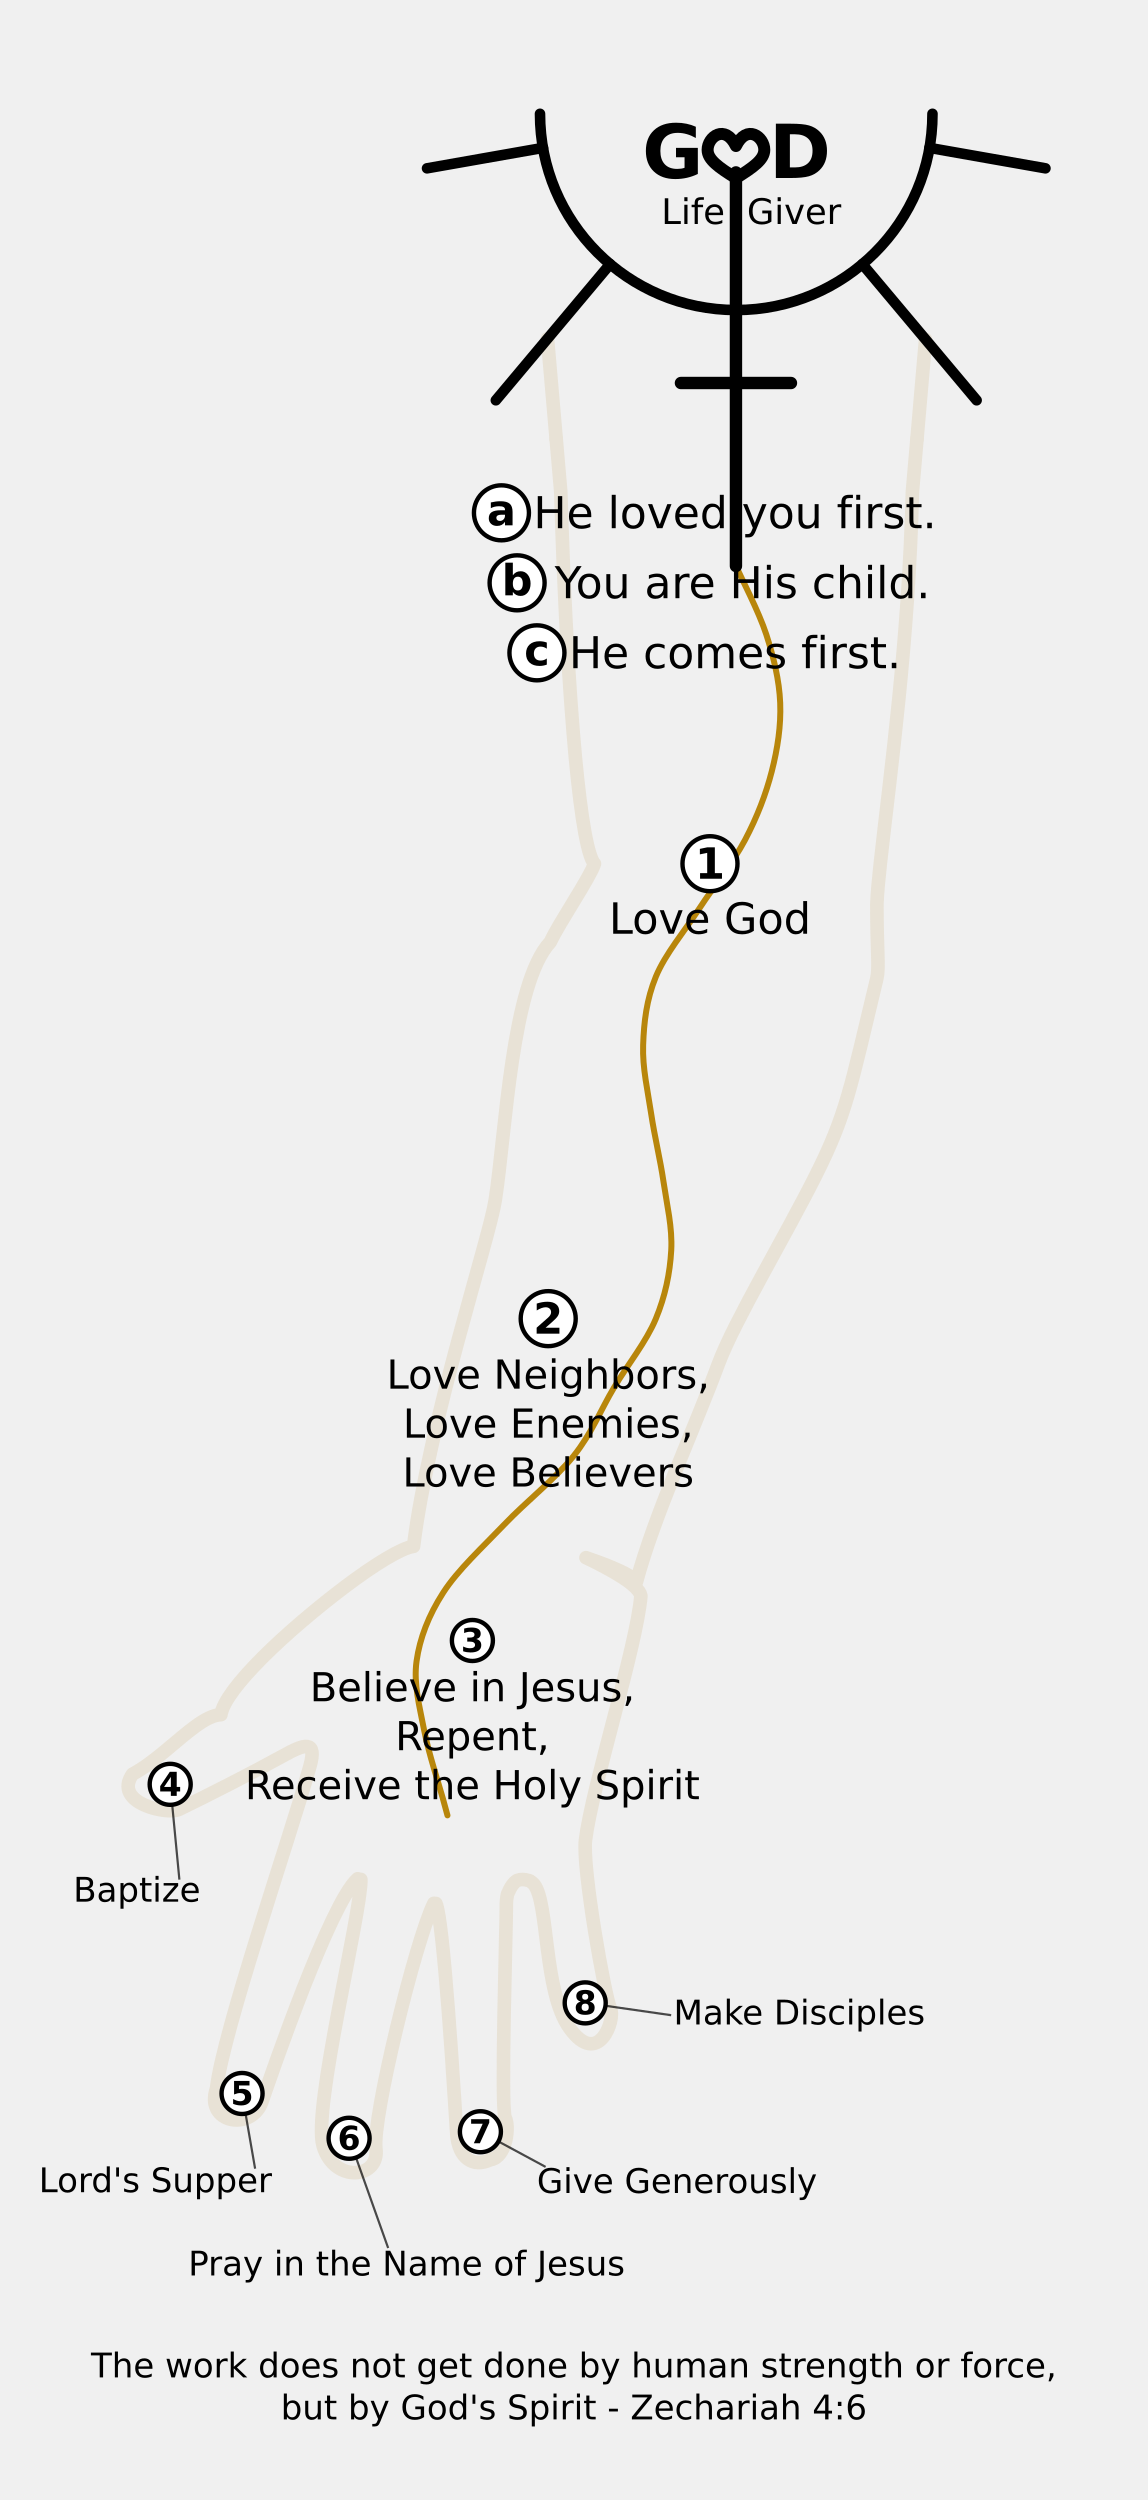
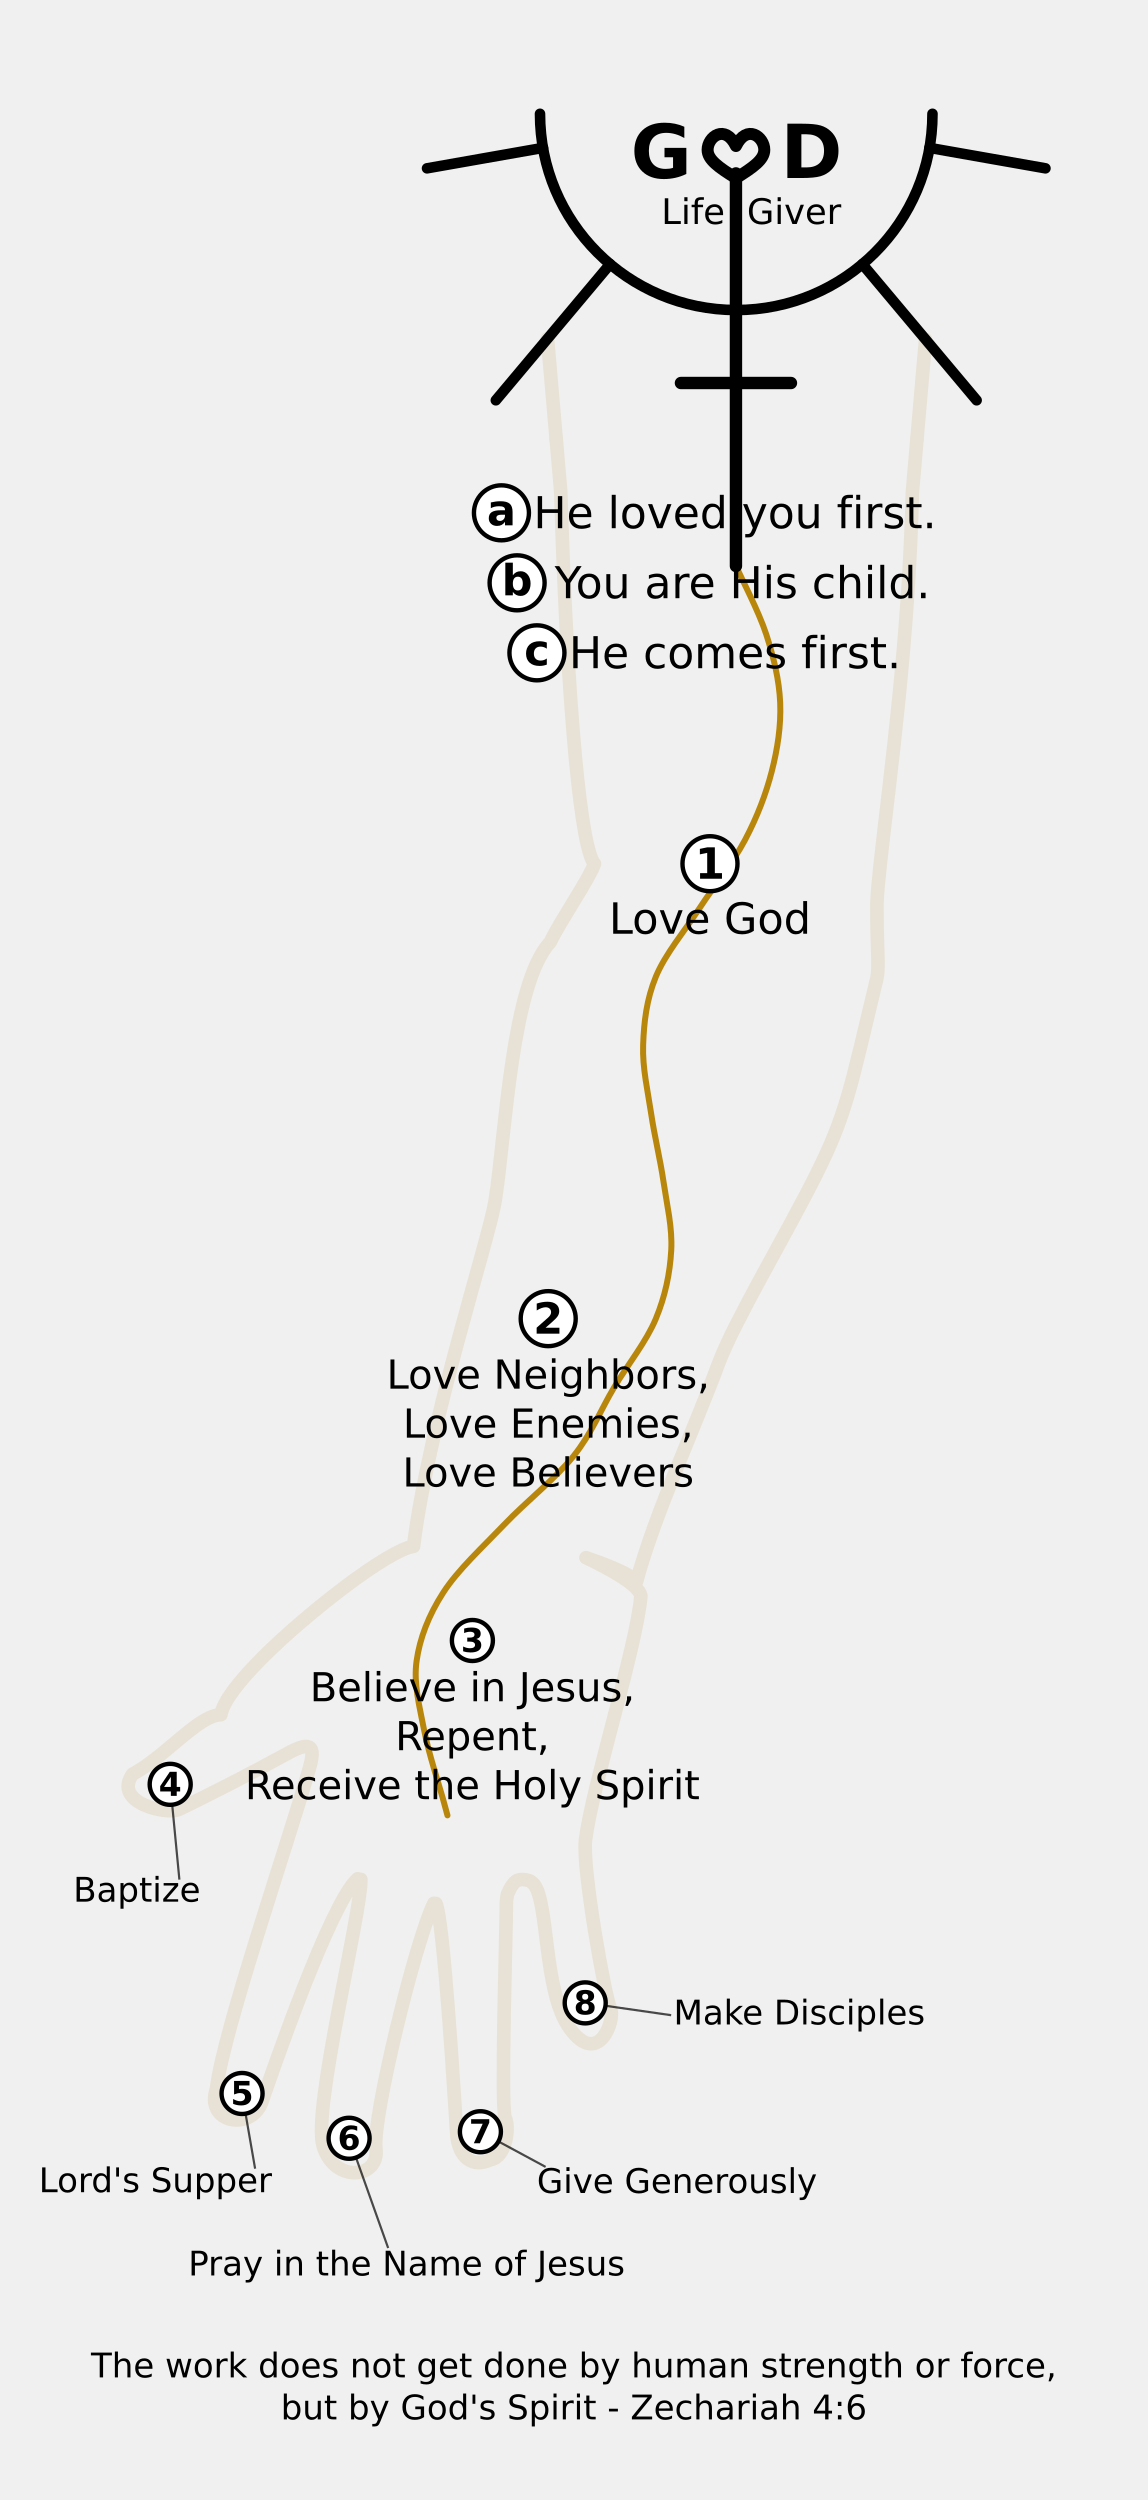
<svg xmlns="http://www.w3.org/2000/svg" viewBox="-2077.20 -3300.00 11477.00 24999.01">
  <defs>
    <style type="text/css">.str0 {stroke:black;stroke-width:105.84;stroke-linecap:round;stroke-linejoin:round;fill:none}</style>
  </defs>
  <g transform="rotate(180 3661.3 9400.0)">
    <g transform="translate(2050,17150) scale(1.288) translate(-2050,-17150)">
      <g id="arm" transform="translate(0,-2700) rotate(180 3716.99 13350.29)">
        <path style="stroke:#E8E2D6;stroke-width:105.84;stroke-linecap:round;stroke-linejoin:round;fill:none" d="M 6796.74,6414.92 L 6761.3,6825 C 6733.371,7982.459 6590.027,9005.935 6513.365,9700.0 C 6499.055,9829.556 6488.617,9939.983 6485.341,10027.75 C 6485.341,10385.5 6504.841,10522.0 6485.341,10603.0 C 6279.091,11463.25 6249.091,11656.75 6012.841,12129.25 C 5776.591,12601.75 5376.841,13267.75 5255.341,13595.5 C 5066.341,14106.25 4759.591,14764.75 4617.841,15291.25 C 4584.841,15223.75 4313.341,15130.75 4227.091,15100.75 C 4227.091,15100.75 4502.562,15227.851 4604.354,15325.0 C 4631.757,15351.154 4649.698,15375.676 4653.225,15396.835 C 4622.296,15786.936 4274.098,16876.426 4223.215,17292.468 C 4196.277,17507.971 4374.866,18513.655 4416.769,18600.455 C 4458.673,18687.255 4322.985,19065.384 4099.5,18753.103 C 3895.969,18468.758 3938.87,17779.346 3823.137,17636.675 C 3814.157,17626.698 3803.183,17617.718 3792.208,17610.735 C 3790.213,17609.737 3789.215,17609.737 3787.219,17608.739 C 3748.309,17595.769 3717.38,17596.767 3692.438,17606.744 C 3666.498,17622.707 3640.557,17655.631 3617.61,17713.498 L 3617.61,17714.496 C 3610.626,17744.427 3607.633,17777.351 3608.631,17807.282 C 3610.626,17914.036 3563.734,19373.673 3599.652,19447.503 C 3635.569,19520.336 3608.631,19753.798 3486.911,19774.75 C 3486.911,19772.754 3485.914,19770.759 3485.914,19767.766 L 3486.911,19773.752 C 3350.226,19840.598 3235.49,19760.782 3223.518,19572.216 C 3203.564,19264.924 3121.752,17909.047 3061.89,17785.332 C 3056.902,17785.332 3050.916,17784.335 3045.927,17784.335 C 3044.929,17786.33 3043.932,17787.328 3043.932,17789.323 C 2903.256,18073.668 2565.035,19456.483 2595.964,19688.947 C 2626.892,19921.412 2272.708,19961.32 2185.908,19666.998 C 2102.101,19382.653 2484.221,17859.162 2479.233,17598.762 C 2469.256,17597.764 2461.274,17595.769 2454.29,17593.774 C 2242.777,17778.348 1786.828,19104.294 1711.002,19324.786 C 1632.184,19553.26 1265.03,19495.393 1358.814,19221.025 C 1409.696,18779.043 1916.529,17311.424 2083.145,16722.78 C 2143.007,16511.267 2041.241,16546.187 1871.632,16640.969 C 1630.188,16774.661 1282.988,16950.256 1067.485,17055.015 C 980.685,17097.916 550.675,17009.12 706.317,16781.644 L 706.317,16781.644 L 706.317,16781.644 C 793.117,16735.75 879.917,16667.906 962.726,16599.065 C 1125.351,16464.375 1276.004,16322.702 1392.735,16319.709 L 1392.735,16319.709 C 1422.625,16118.255 1908.823,15663.933 2358.175,15325.0 C 2584.155,15154.55 2797.739,15022.921 2887.927,15013.0 C 3007.927,14044.0 3475.177,12631.0 3522.427,12325.75 C 3604.927,11794.75 3649.927,10642.0 3949.927,10321.0 C 4020.427,10168.0 4262.677,9814.75 4292.677,9712.75 C 4289.324,9709.981 4286.001,9705.709 4282.709,9700 C 4164.711,9495.333 4071.235,8182.049 4031.174,6825 L 3995.58,6414.92" />
      </g>
    </g>
  </g>
  <line x1="3484.34" y1="1088.87" x2="3397.41" y2="87.36" stroke="#E8E2D6" stroke-width="136.32" stroke-linecap="round" />
  <line x1="7092.23" y1="1088.87" x2="7178.18" y2="94.37" stroke="#E8E2D6" stroke-width="136.32" stroke-linecap="round" />
  <line x1="3352.39" y1="-1821.26" x2="2192.91" y2="-1616.81" class="str0" />
  <line x1="4023.53" y1="-658.81" x2="2881.06" y2="702.72" class="str0" />
  <line x1="6546.18" y1="-658.81" x2="7688.65" y2="702.72" class="str0" />
  <line x1="7217.32" y1="-1821.26" x2="8376.80" y2="-1616.81" class="str0" />
  <g transform="translate(3247.12 17713.57) scale(1,-1)">
    <g id="sun">
      <path class="str0" d="M 75.46,19875.57 A 1962.28,1962.28 0 0,1 4000.02,19875.57" />
    </g>
  </g>
-   <text x="4650.0" y="-1520.0" text-anchor="middle" font-family="'DejaVu Sans', Arial, sans-serif" font-size="745" font-weight="bold" fill="black">G</text>
-   <text x="5922.0" y="-1520.0" text-anchor="middle" font-family="'DejaVu Sans', Arial, sans-serif" font-size="745" font-weight="bold" fill="black">D</text>
+   <text x="4535.0" y="-1520.0" text-anchor="middle" font-family="'DejaVu Sans', Arial, sans-serif" font-size="745" font-weight="bold" fill="black">G</text>
+   <text x="6037.0" y="-1520.0" text-anchor="middle" font-family="'DejaVu Sans', Arial, sans-serif" font-size="745" font-weight="bold" fill="black">D</text>
  <path d="M5282,-1840 C5173,-2063.5 4998.6,-1932.7 4998.6,-1801.9 C4998.6,-1703.8 5107.6,-1627.5 5282,-1518.5 C5456.4,-1627.5 5565.4,-1703.8 5565.4,-1801.9 C5565.4,-1932.7 5391,-2063.5 5282,-1840 Z" fill="none" stroke="black" stroke-width="120" stroke-linejoin="round" />
  <text x="5172.0" y="-1060.0" text-anchor="end" font-family="'DejaVu Sans', Arial, sans-serif" font-size="353" fill="black">Life</text>
  <text x="5392.0" y="-1060.0" text-anchor="start" font-family="'DejaVu Sans', Arial, sans-serif" font-size="353" fill="black">Giver</text>
  <path d="M5282.0,2360.0 C5332.5,2474.1 5511.5,2816.3 5585.3,3044.4 C5659.0,3272.6 5715.2,3500.7 5724.4,3728.9 C5733.5,3957.0 5698.6,4185.2 5640.1,4413.3 C5581.6,4641.5 5493.9,4869.6 5373.5,5097.8 C5253.1,5325.9 5066.2,5554.1 4917.5,5782.2 C4768.7,6010.4 4575.0,6238.5 4481.1,6466.7 C4387.2,6694.8 4361.7,6923.0 4353.9,7151.1 C4346.0,7379.3 4400.0,7607.4 4434.0,7835.6 C4468.1,8063.7 4524.7,8291.9 4558.1,8520.0 C4591.6,8748.1 4647.8,8976.3 4634.8,9204.4 C4621.8,9432.6 4575.2,9660.7 4480.1,9888.9 C4384.9,10117.0 4200.5,10345.2 4063.8,10573.3 C3927.1,10801.5 3842.5,11029.6 3659.8,11257.8 C3477.1,11485.9 3185.3,11714.1 2967.7,11942.2 C2750.0,12170.4 2500.7,12398.5 2354.1,12626.7 C2207.5,12854.8 2120.1,13083.0 2088.2,13311.1 C2056.3,13539.3 2119.2,13767.4 2162.8,13995.6 C2206.4,14223.7 2318.8,14565.9 2350.0,14680.0 L 2397.3,14852.98" fill="none" stroke="#B8860B" stroke-width="60" stroke-linecap="round" stroke-linejoin="round" />
  <circle cx="5022.33" cy="5336.73" r="275" fill="white" stroke="black" stroke-width="44" />
  <text x="5022.33" y="5486.73" text-anchor="middle" font-family="'DejaVu Sans', Arial, sans-serif" font-size="430" font-weight="bold" fill="black">1</text>
  <circle cx="3404.6" cy="9886.0" r="275" fill="white" stroke="black" stroke-width="44" />
  <text x="3404.6" y="10036.0" text-anchor="middle" font-family="'DejaVu Sans', Arial, sans-serif" font-size="430" font-weight="bold" fill="black">2</text>
  <circle cx="2646.6" cy="13104.31" r="205" fill="white" stroke="black" stroke-width="44" />
  <text x="2646.6" y="13219.31" text-anchor="middle" font-family="'DejaVu Sans', Arial, sans-serif" font-size="330" font-weight="bold" fill="black">3</text>
  <circle cx="-375.4" cy="14542.65" r="205" fill="white" stroke="black" stroke-width="44" />
  <text x="-375.4" y="14657.65" text-anchor="middle" font-family="'DejaVu Sans', Arial, sans-serif" font-size="330" font-weight="bold" fill="black">4</text>
  <circle cx="343.25" cy="17634.0" r="205" fill="white" stroke="black" stroke-width="44" />
  <text x="343.25" y="17749.0" text-anchor="middle" font-family="'DejaVu Sans', Arial, sans-serif" font-size="330" font-weight="bold" fill="black">5</text>
  <circle cx="1413.6" cy="18081.87" r="205" fill="white" stroke="black" stroke-width="44" />
  <text x="1413.6" y="18196.87" text-anchor="middle" font-family="'DejaVu Sans', Arial, sans-serif" font-size="330" font-weight="bold" fill="black">6</text>
  <circle cx="2726.6" cy="18016.52" r="205" fill="white" stroke="black" stroke-width="44" />
  <text x="2726.6" y="18131.52" text-anchor="middle" font-family="'DejaVu Sans', Arial, sans-serif" font-size="330" font-weight="bold" fill="black">7</text>
  <circle cx="3774.6" cy="16728.0" r="205" fill="white" stroke="black" stroke-width="44" />
  <text x="3774.6" y="16843.0" text-anchor="middle" font-family="'DejaVu Sans', Arial, sans-serif" font-size="330" font-weight="bold" fill="black">8</text>
  <text x="3404.6" y="10586.0" text-anchor="middle" font-family="'DejaVu Sans', Arial, sans-serif" font-size="400" fill="black">Love Neighbors,</text>
  <text x="3404.6" y="11076.0" text-anchor="middle" font-family="'DejaVu Sans', Arial, sans-serif" font-size="400" fill="black">Love Enemies,</text>
  <text x="3404.6" y="11565.0" text-anchor="middle" font-family="'DejaVu Sans', Arial, sans-serif" font-size="400" fill="black">Love Believers</text>
  <text x="2646.6" y="13712.31" text-anchor="middle" font-family="'DejaVu Sans', Arial, sans-serif" font-size="400" fill="black">Believe in Jesus,</text>
  <text x="2646.6" y="14201.31" text-anchor="middle" font-family="'DejaVu Sans', Arial, sans-serif" font-size="400" fill="black">Repent,</text>
  <text x="2646.6" y="14691.31" text-anchor="middle" font-family="'DejaVu Sans', Arial, sans-serif" font-size="400" fill="black">Receive the Holy Spirit</text>
  <text x="5022.33" y="6036.73" text-anchor="middle" font-family="'DejaVu Sans', Arial, sans-serif" font-size="430" fill="black">Love God</text>
  <text x="-708.4" y="15716.0" text-anchor="middle" font-family="'DejaVu Sans', Arial, sans-serif" font-size="340" fill="black">Baptize</text>
  <line x1="-283.4" y1="15495.65" x2="-355.4" y2="14746.65" stroke="black" stroke-width="22" opacity="0.7" />
  <text x="-523.4" y="18621.0" text-anchor="middle" font-family="'DejaVu Sans', Arial, sans-serif" font-size="340" fill="black">Lord's Supper</text>
  <line x1="473.83" y1="18385.99" x2="378.25" y2="17836.0" stroke="black" stroke-width="22" opacity="0.7" />
  <text x="1988.6" y="19454.0" text-anchor="middle" font-family="'DejaVu Sans', Arial, sans-serif" font-size="340" fill="black">Pray in the Name of Jesus</text>
  <line x1="1804.31" y1="19179.42" x2="1482.6" y2="18274.87" stroke="black" stroke-width="22" opacity="0.7" />
  <text x="4692.6" y="18629.0" text-anchor="middle" font-family="'DejaVu Sans', Arial, sans-serif" font-size="340" fill="black">Give Generously</text>
  <line x1="3378.54" y1="18368.22" x2="2906.6" y2="18113.52" stroke="black" stroke-width="22" opacity="0.7" />
  <text x="5915.68" y="16943.6" text-anchor="middle" font-family="'DejaVu Sans', Arial, sans-serif" font-size="340" fill="black">Make Disciples</text>
  <line x1="4634.1" y1="16851.3" x2="3977.6" y2="16757.0" stroke="black" stroke-width="22" opacity="0.7" />
  <circle cx="2937.0" cy="1828.0" r="275" fill="white" stroke="black" stroke-width="44" />
  <text x="2937.0" y="1953.0" text-anchor="middle" font-family="'DejaVu Sans', Arial, sans-serif" font-size="430" font-weight="bold" fill="black">a</text>
  <text x="5272.6" y="1982.0" text-anchor="middle" font-family="'DejaVu Sans', Arial, sans-serif" font-size="440" fill="black">He loved you first.</text>
  <circle cx="3093.65" cy="2528.0" r="275" fill="white" stroke="black" stroke-width="44" />
  <text x="3093.65" y="2653.0" text-anchor="middle" font-family="'DejaVu Sans', Arial, sans-serif" font-size="430" font-weight="bold" fill="black">b</text>
  <text x="5347.25" y="2682.0" text-anchor="middle" font-family="'DejaVu Sans', Arial, sans-serif" font-size="440" fill="black">You are His child.</text>
  <circle cx="3292.0" cy="3228.0" r="275" fill="white" stroke="black" stroke-width="44" />
  <text x="3292.0" y="3353.0" text-anchor="middle" font-family="'DejaVu Sans', Arial, sans-serif" font-size="430" font-weight="bold" fill="black">c</text>
  <text x="5272.6" y="3382.0" text-anchor="middle" font-family="'DejaVu Sans', Arial, sans-serif" font-size="440" fill="black">He comes first.</text>
  <text x="3661.3" y="20472.9" text-anchor="middle" font-family="'DejaVu Sans', Arial, sans-serif" font-size="340" fill="black">The work does not get done by human strength or force,</text>
  <text x="3661.3" y="20892.9" text-anchor="middle" font-family="'DejaVu Sans', Arial, sans-serif" font-size="340" fill="black">but by God's Spirit - Zechariah 4:6</text>
-   <line x1="5282.0" y1="-1576" x2="5282.0" y2="2360" stroke="black" stroke-width="124" stroke-linecap="round" />
+   <line x1="5282.0" y1="-1566" x2="5282.0" y2="2360" stroke="black" stroke-width="124" stroke-linecap="round" />
  <line x1="4732.0" y1="530" x2="5832.0" y2="530" stroke="black" stroke-width="124" stroke-linecap="round" />
</svg>
